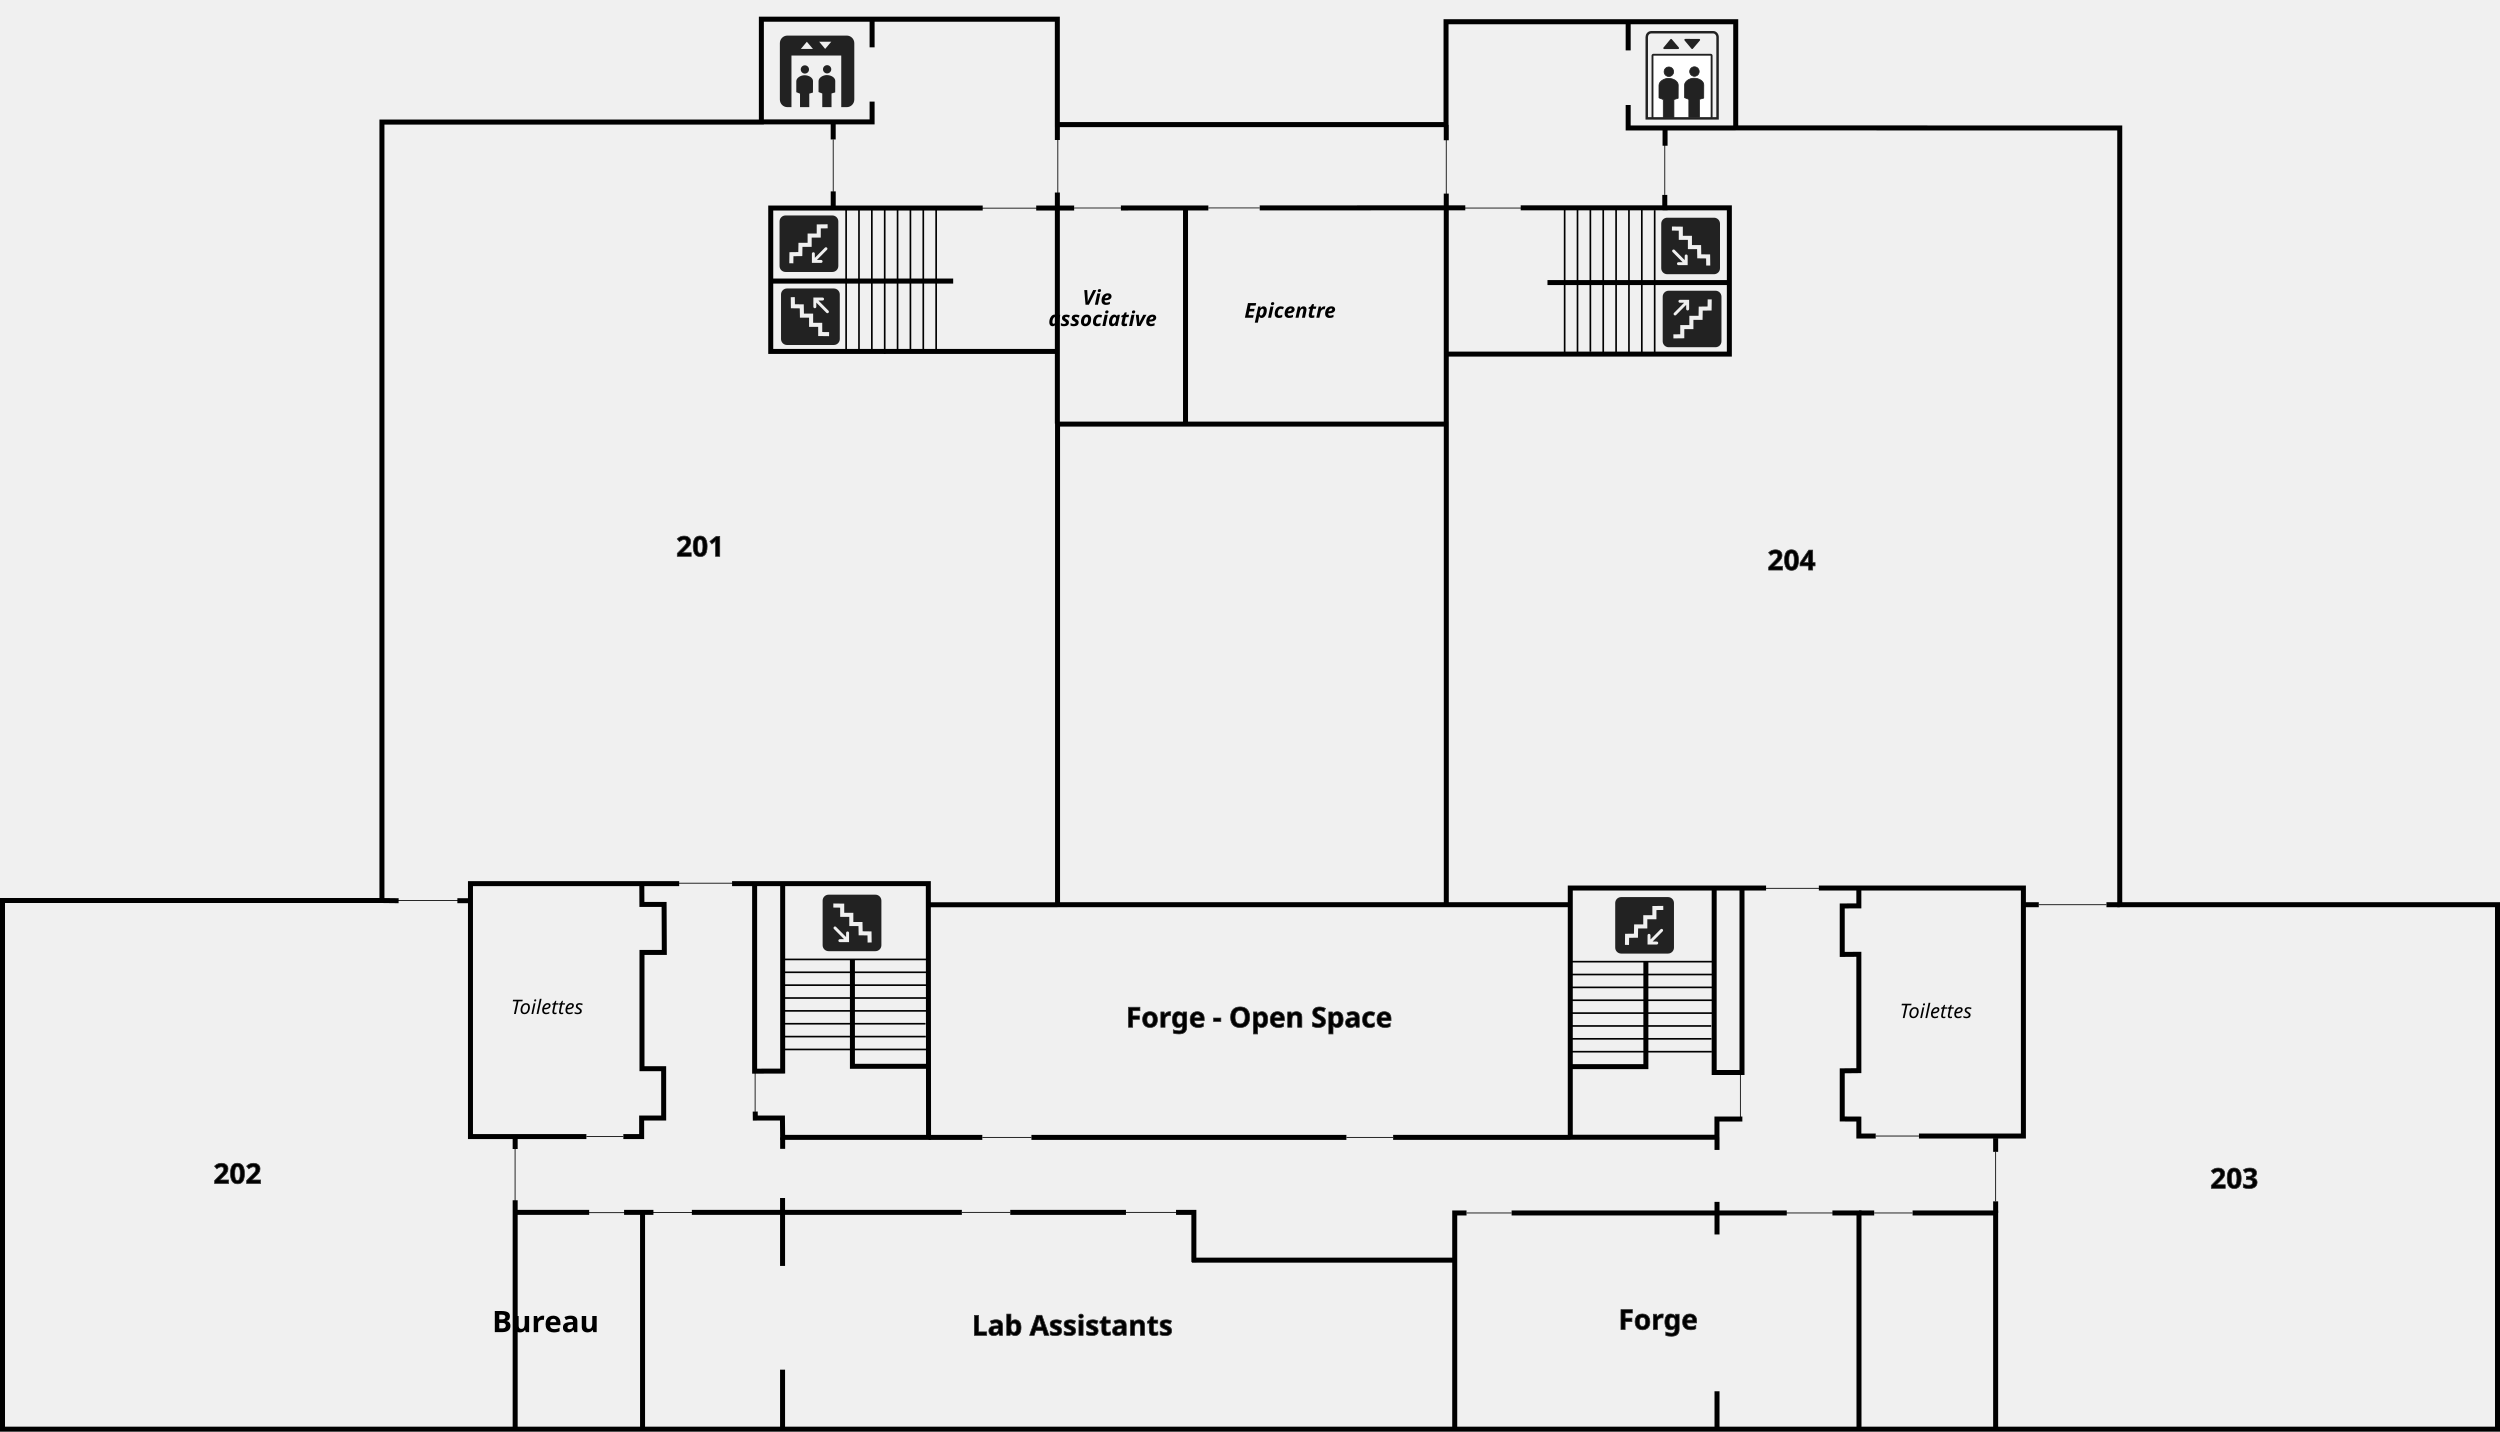
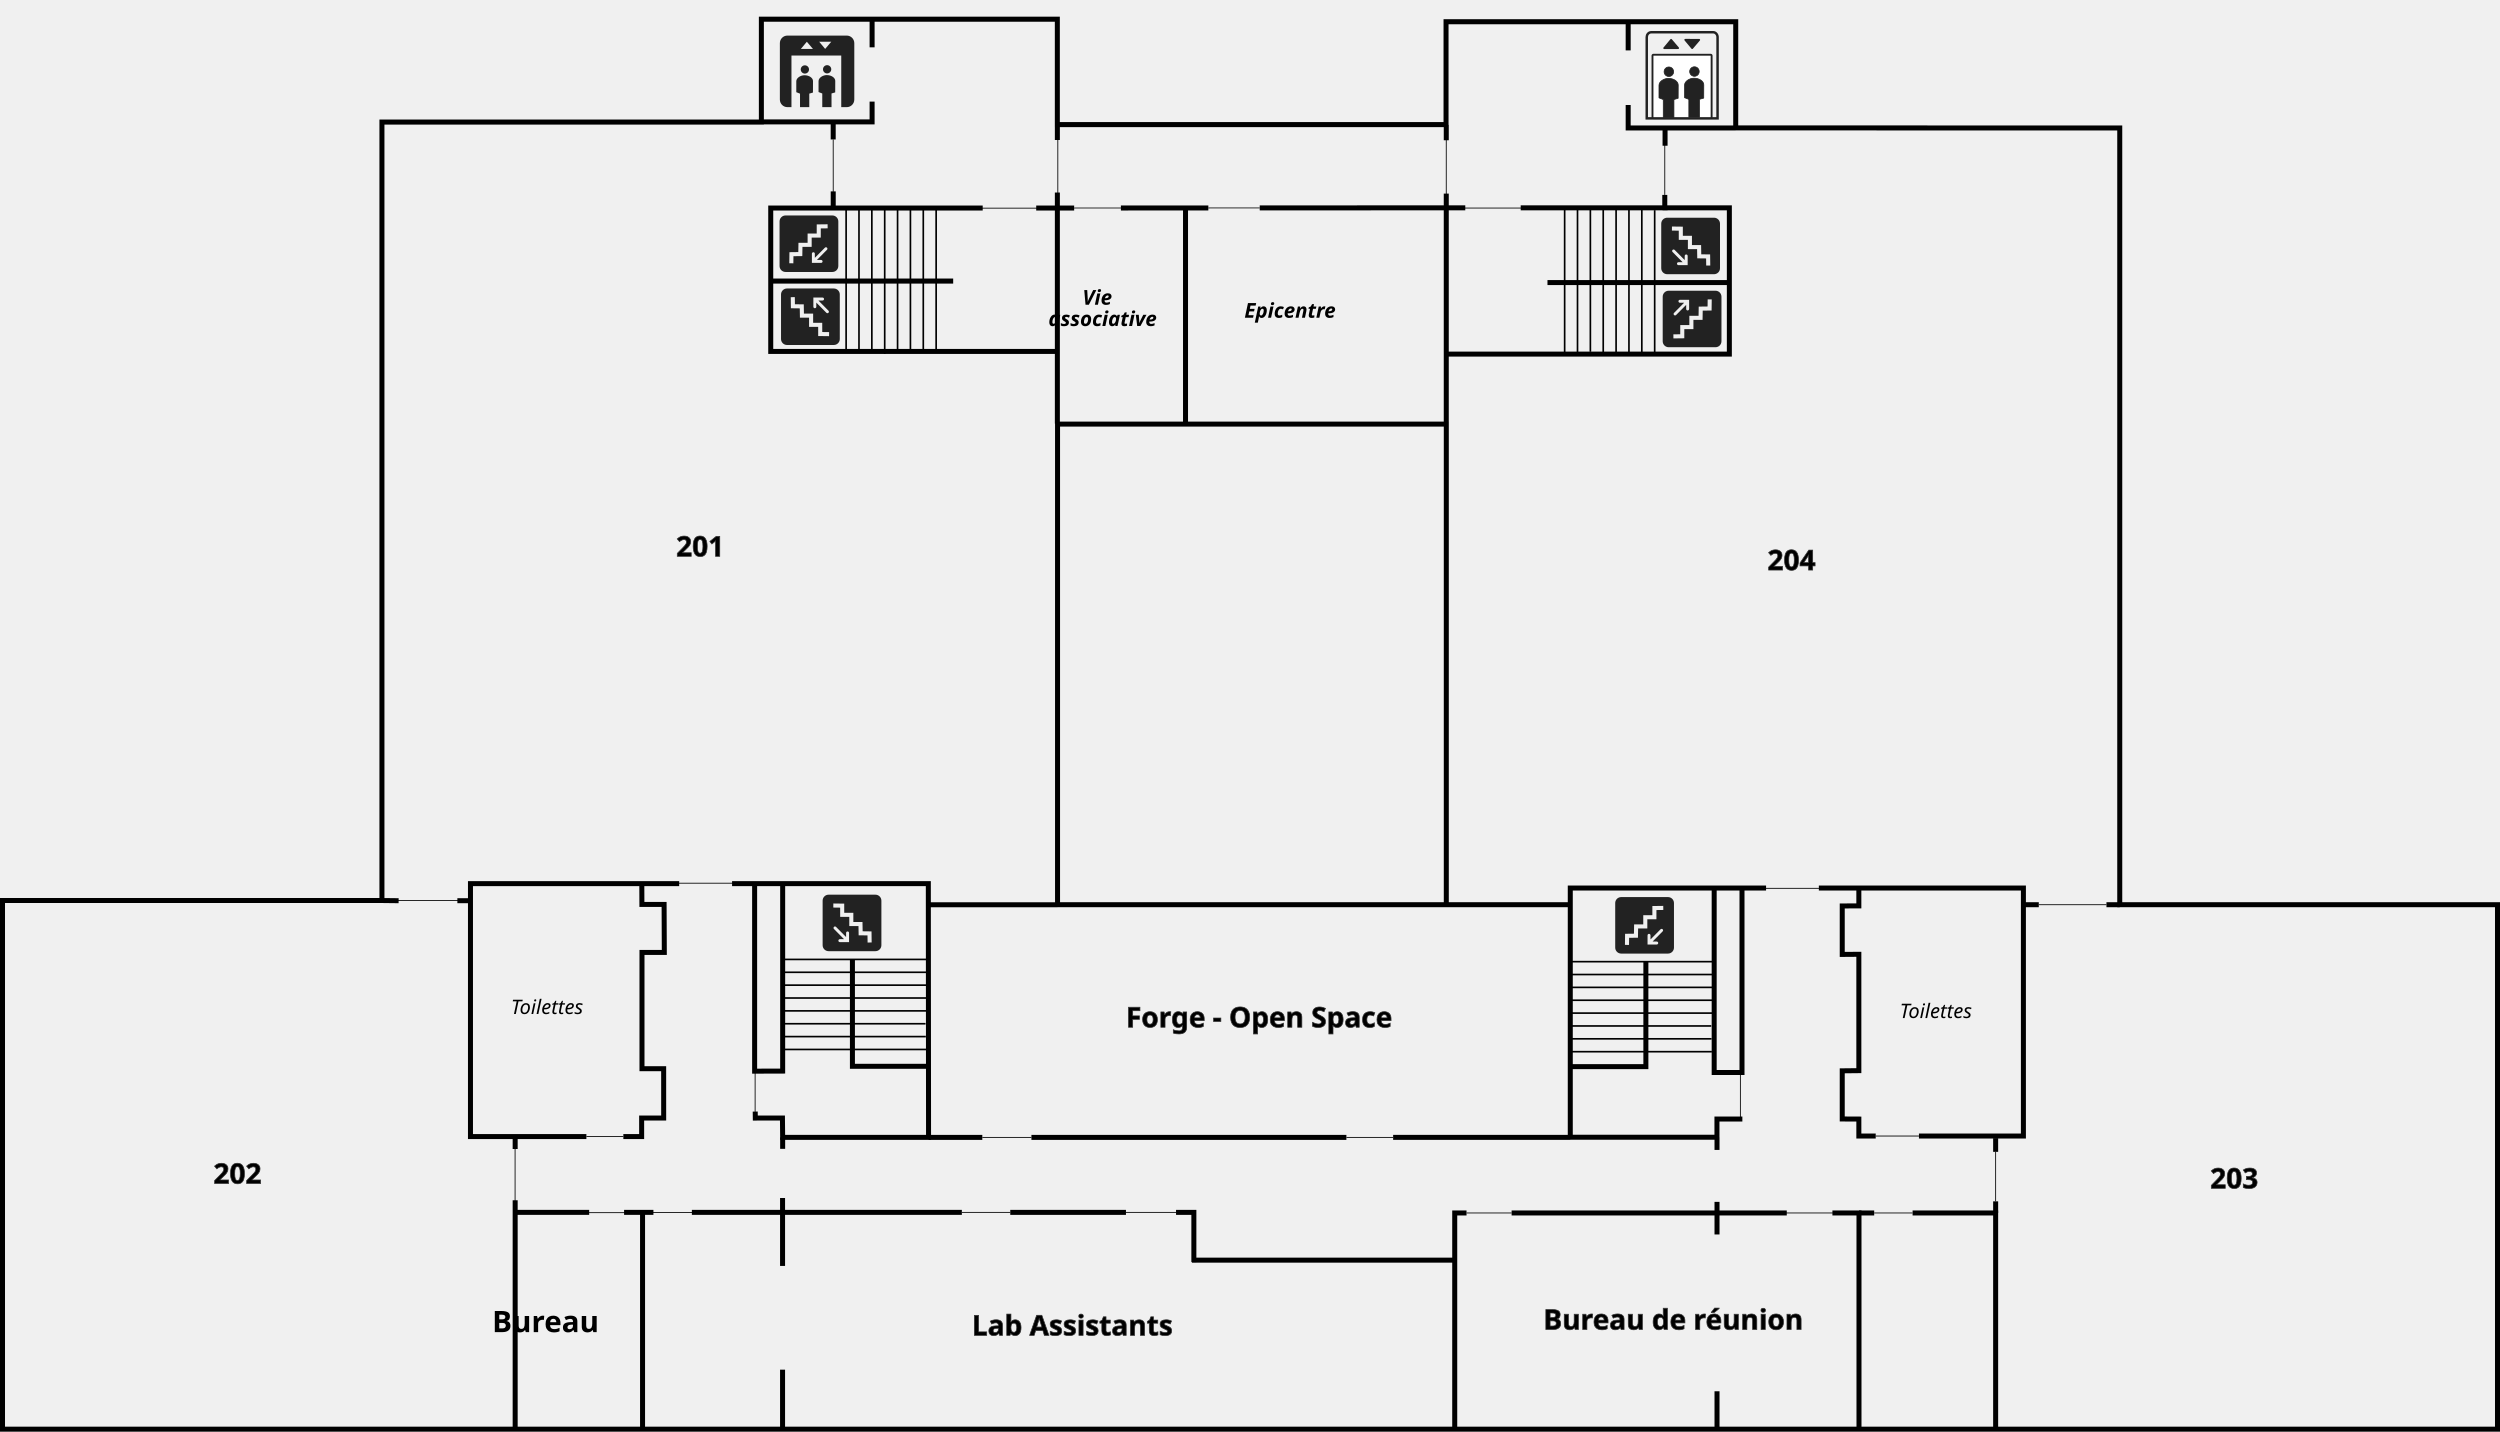
<svg xmlns="http://www.w3.org/2000/svg" xmlns:xlink="http://www.w3.org/1999/xlink" width="100%" height="100%" viewBox="0 0 2995.041 1715.44" id="svg2" version="1.1">
  <defs id="defs4">
    <linearGradient id="linearGradient15662">
      <stop style="stop-color:#ffffff;stop-opacity:0;" offset="0" id="stop15664" />
      <stop style="stop-color:#f8f8f8;stop-opacity:1;" offset="1" id="stop15666" />
    </linearGradient>
    <linearGradient id="linearGradient259">
      <stop style="stop-color:#e0e0e0;stop-opacity:1;" offset="0" id="stop260" />
      <stop id="stop4886" offset="0.405" style="stop-color:#ffffff;stop-opacity:1;" />
      <stop id="stop4884" offset="0.534" style="stop-color:#cdcdcd;stop-opacity:1;" />
      <stop style="stop-color:#494949;stop-opacity:1;" offset="1" id="stop261" />
    </linearGradient>
    <linearGradient id="linearGradient4668">
      <stop style="stop-color:#8e8d87;stop-opacity:1;" offset="0" id="stop4670" />
      <stop id="stop4676" offset="0.276" style="stop-color:#cbc9c1;stop-opacity:1;" />
      <stop style="stop-color:#8e8d87;stop-opacity:1;" offset="1" id="stop4672" />
    </linearGradient>
    <linearGradient id="linearGradient4688">
      <stop style="stop-color:#666666;stop-opacity:1;" offset="0" id="stop4690" />
      <stop style="stop-color:#000000;stop-opacity:0;" offset="1" id="stop4692" />
    </linearGradient>
    <linearGradient id="linearGradient4698">
      <stop style="stop-color:#fffffd;stop-opacity:1;" offset="0" id="stop4700" />
      <stop id="stop4706" offset="0.5" style="stop-color:#bbbbb9;stop-opacity:1;" />
      <stop style="stop-color:#000000;stop-opacity:1;" offset="1" id="stop4702" />
    </linearGradient>
    <linearGradient id="linearGradient4733">
      <stop style="stop-color:#000000;stop-opacity:0.237;" offset="0" id="stop4735" />
      <stop style="stop-color:#000000;stop-opacity:0;" offset="1" id="stop4737" />
    </linearGradient>
    <linearGradient id="linearGradient4741">
      <stop style="stop-color:#dcdcda;stop-opacity:1;" offset="0" id="stop4743" />
      <stop style="stop-color:#bab9b7;stop-opacity:1;" offset="1" id="stop4745" />
    </linearGradient>
    <linearGradient id="linearGradient4762">
      <stop id="stop4764" offset="0" style="stop-color:#ffffff;stop-opacity:0.124;" />
      <stop style="stop-color:#ffffff;stop-opacity:1;" offset="0.103" id="stop4768" />
      <stop id="stop4766" offset="1" style="stop-color:#ffffff;stop-opacity:0;" />
    </linearGradient>
    <clipPath id="clip0-5-8-2-3">
      <rect y="0" x="0" id="rect3978-5-8-5-6" height="615" width="613" />
    </clipPath>
    <clipPath id="clip0-5-8-2-3-2">
      <rect y="0" x="0" id="rect3978-5-8-5-6-9" height="615" width="613" />
    </clipPath>
  </defs>
  <g id="layer1" transform="translate(621.216,68.64813)">
    <text xml:space="preserve" style="font-style:normal;font-weight:normal;line-height:0%;font-family:sans-serif;letter-spacing:0px;word-spacing:0px;fill:#000000;fill-opacity:1;stroke:none" x="-9.091" y="1146.16" id="text3029">
      <tspan id="tspan3031" x="-9.091" y="1146.16" style="font-style:italic;font-variant:normal;font-weight:normal;font-stretch:normal;font-size:24px;line-height:1.25;font-family:'Atkinson Hyperlegible';-inkscape-font-specification:'Atkinson Hyperlegible Italic'">Toilettes</tspan>
    </text>
    <path id="path3883" style="fill:none;stroke:#000000;stroke-width:2;stroke-linecap:butt;stroke-linejoin:miter;stroke-miterlimit:4;stroke-opacity:1;stroke-dasharray:none" d="m 1258.929,1191.291 170.714,0 m -170.357,-107.857 170.714,0 m -172.5,15.408 172.5,0 m -171.429,15.408 172.143,0 m -172.857,15.408 172.857,0 m -172.143,15.408 173.214,0 m -172.857,15.408 170,0 m -170.714,15.408 171.071,0" />
    <path id="path3883-7" style="fill:none;stroke:#000000;stroke-width:2;stroke-linecap:butt;stroke-linejoin:miter;stroke-miterlimit:4;stroke-opacity:1;stroke-dasharray:none" d="m 317.589,1188.618 170.714,0 m -170.357,-107.857 170.714,0 m -172.5,15.408 172.5,0 m -171.429,15.408 172.143,0 m -172.857,15.408 172.857,0 m -172.143,15.408 173.214,0 m -172.857,15.408 170,0 m -170.714,15.408 171.071,0" />
    <path id="path3883-7-4" style="fill:none;stroke:#000000;stroke-width:2;stroke-linecap:butt;stroke-linejoin:miter;stroke-miterlimit:4;stroke-opacity:1;stroke-dasharray:none" d="m 392.45,182.465 0,170.714 m 107.857,-170.357 0,170.714 m -15.408,-172.5 0,172.5 m -15.408,-171.429 0,172.143 m -15.408,-172.857 0,172.857 m -15.408,-172.143 0,173.214 m -15.408,-172.857 0,170 m -15.408,-170.714 0,171.071" />
    <path id="path3883-7-45" style="fill:none;stroke:#000000;stroke-width:2;stroke-linecap:butt;stroke-linejoin:miter;stroke-miterlimit:4;stroke-opacity:1;stroke-dasharray:none" d="m 1253.256,182.793 0,170.714 m 107.857,-170.357 0,170.714 m -15.408,-172.5 0,172.5 m -15.408,-171.429 0,172.143 m -15.408,-172.857 0,172.857 m -15.408,-172.143 0,173.214 m -15.408,-172.857 0,170 m -15.408,-170.714 0,171.071" />
    <path style="fill:none;stroke:#000000;stroke-width:1px;stroke-linecap:butt;stroke-linejoin:miter;stroke-opacity:1" d="m 811.91,1058.083 65.912,0" id="path4283" transform="translate(-621.216,-68.64813)" />
    <path id="path4198" transform="translate(-621.216,-68.64813)" style="fill:none;stroke:#000000;stroke-width:6;stroke-linecap:butt;stroke-linejoin:miter;stroke-miterlimit:4;stroke-dasharray:none;stroke-opacity:1" d="m 1420.274,507.297 v -258.327 m -962.706,829.857 19.978,0.237 m 70.382,0 h 15.453 M 1994.768,153.057 v 21.529 m 0,77.55 v -3.164 m -140.874,89.538 h 218.087 m -340.106,-89.538 h 23.55 m 66.408,0 h 249.958 v 175.261 H 1732.381 M 2079.369,153.31 h -128.794 v -27.534 m 0,-65.391 V 26.03 m -952.394,120.337 v 20.714 m 0,84.286 v -2.143 m 268.75,0 h -25.536 m -64.107,0 H 923.359 v 171.786 h 343.572 M 911.573,146.01 h 133.214 v -24.286 m 0,-65 V 23.153 m 836.591,1254.659 h 90.409 v -126.269 m -859.857,125.895 h -90.714 v -128.571 m -83.572,-90.714 v 225 l -33.58,0.115 -0.009,-225.669 m 0.714,274.095 0.104,7.765 32.516,-0.028 0.242,23.17 174.782,0.017 -0.267,-304.009 H 877.034 m -63.387,0 H 563.634 v 303.046 h 138.866 m 44.286,0 h 21.91 v -22.223 l 26.402,0.013 -0.025,-59.124 h -25.964 V 1141.035 h 26.75 l -0.26,-57.486 -26.589,0.01 -0.116,-26.208 M 1266.737,149.017 v 18.695 m 0,62.938 v 276.795 M 1732.644,149.582 v 18.446 m 0,63.875 v 276.607 m -465.704,575.414 h -154.192 m 620.401,-0.061 h 149.686 m -150.148,0 V 508.077 h -465.734 v 575.787 z m 320.922,-18.183 v 219.203 l 33.335,-0.018 v -220.195 m -417.943,297.947 h 212.214 m -943.699,72.621 v 81.396 m 0,124.249 v 71.295 M 769.787,1453.154 v 259.286 M 617.552,1452.444 h 88.286 m 41.819,0 h 35.15 m 46.057,0 h 323.453 m -535.144,257.715 v -272.236 m 0,-61.367 v -14.9 m 1609.919,350.784 V 1453.154 h -31.826 m -54.683,0 h -329.652 m 276.452,-112.5 h -30.452 v 21.786 h -175.714 v -298.571 h 234.558 m 63.236,0 h 245.063 v 297.143 l -125.144,-0.028 m -51.786,-0.012 h -20.213 v -20.312 l -19.903,-0.105 v -57.684 l 19.899,-0.211 v -139.401 l -19.899,0.148 v -58.053 l 19.899,-0.094 v -20.203 m -169.916,297.49 v 15.077 m 0,62.22 v 39.027 m 0,187.888 v 44.975 M 2539.493,153.311 v 930.553 h 452.548 v 628.315 H 3 V 1078.814 H 457.569 V 146.24 H 912.137 V 23.002 h 354.563 v 126.269 h 465.68 V 26.032 h 347.049 l -0.018,127.201 z M 1141.93,336.726 H 922.95" />
    <path id="path3107" transform="translate(-621.216,-68.64814)" style="fill:none;stroke:#000000;stroke-width:1px;stroke-linecap:butt;stroke-linejoin:miter;stroke-opacity:1" d="m 617.077,1439.289 v -64.776 M 2085,1341.154 v -56.786 m -1180.357,49.286 v -51.071 M 1175.714,249.368 h 67.143 m 24.43,-87.715 v 78.214 m 727.143,-86 v 79.643 m -240.328,15.738 h 68.943 m -90.409,-14.871 v -76.548 m 381.973,906.395 h 66.786 m -42.143,388.928 h 56.607 m -1414.107,-0.536 h 49.821 m -127.143,0.179 h 44.286 M 473.795,1078.836 h 80.246" />
    <a xlink:href="kb-voltaire-f3.svg" transform="translate(364.443,344.4876)" id="a1820-2">
      <g id="g1779-6" transform="matrix(2.242849,0,0,2.242849,820.2758,-867.3743)">
        <path style="fill:none;stroke:#222222;stroke-width:1.323;stroke-linecap:butt;stroke-linejoin:miter;stroke-miterlimit:4;stroke-dasharray:none;stroke-opacity:1" d="M 112.236,265.75 H 74.411 v -43.415 c 0,-1.194 0.856,-2.592 2.491,-2.592 h 32.994 c 1.425,0 2.348,1.373 2.348,2.582 z" id="path1676-5" />
        <rect style="fill:#ffffff;fill-opacity:1;stroke:#222222;stroke-width:2.022;stroke-linecap:round;stroke-linejoin:round;stroke-miterlimit:4;stroke-dasharray:none;stroke-opacity:1;paint-order:markers stroke fill" id="rect1588-0-8-3-3" width="30.571" height="32.832" x="77.986" y="232.268" rx="0" />
        <path style="fill:#222222;fill-opacity:1;stroke:#222222;stroke-width:1;stroke-linecap:butt;stroke-linejoin:round;stroke-miterlimit:4;stroke-dasharray:none;stroke-opacity:1" d="m 94.997,223.799 3.681,4.417 3.744,-4.396 z" id="path1605-1-3-5" />
        <path style="fill:#222222;fill-opacity:1;stroke:#222222;stroke-width:1;stroke-linecap:butt;stroke-linejoin:round;stroke-miterlimit:4;stroke-dasharray:none;stroke-opacity:1" d="m 83.745,228.238 3.681,-4.417 3.744,4.396 z" id="path1605-2-4-8-2" />
        <path style="fill:#222222;fill-opacity:1;stroke:#222222;stroke-width:0.395;stroke-linecap:butt;stroke-linejoin:round;stroke-miterlimit:4;stroke-dasharray:none;stroke-opacity:1" d="m 83.241,255.695 v 9.54 h 5.684 v -9.556 l 2.259,-0.658 0.033,-7.07 c 0.009,-1.912 -2.35,-3.553 -5.201,-3.557 -2.508,-0.003 -5.065,1.714 -5.065,3.681 v 6.723 z" id="path1011-82-7-9" />
        <circle style="fill:#222222;fill-opacity:1;stroke:#222222;stroke-width:0.395;stroke-linecap:round;stroke-linejoin:round;stroke-miterlimit:4;stroke-dasharray:none;stroke-opacity:1;paint-order:markers stroke fill" id="path1013-7-0-7" cx="86.224" cy="240.836" r="2.538" />
        <path style="fill:#222222;fill-opacity:1;stroke:#222222;stroke-width:0.395;stroke-linecap:butt;stroke-linejoin:round;stroke-miterlimit:4;stroke-dasharray:none;stroke-opacity:1" d="m 96.903,255.595 v 9.54 h 5.684 v -9.556 l 2.259,-0.658 0.033,-7.07 c 0.009,-1.912 -2.35,-3.553 -5.201,-3.557 -2.508,-0.003 -5.065,1.714 -5.065,3.681 v 6.723 z" id="path1011-8-3-8-2" />
        <circle style="fill:#222222;fill-opacity:1;stroke:#222222;stroke-width:0.395;stroke-linecap:round;stroke-linejoin:round;stroke-miterlimit:4;stroke-dasharray:none;stroke-opacity:1;paint-order:markers stroke fill" id="path1013-5-5-5-4" cx="99.886" cy="240.737" r="2.538" />
      </g>
    </a>
    <path style="fill:none;stroke:#000000;stroke-width:6;stroke-linecap:butt;stroke-linejoin:miter;stroke-opacity:1;stroke-miterlimit:4;stroke-dasharray:none" d="M 614.448,1293.97 H 991.786" id="path1065" />
    <path style="fill:none;stroke:#000000;stroke-width:1px;stroke-linecap:butt;stroke-linejoin:miter;stroke-opacity:1" d="m 555.612,1293.97 58.836,0" id="path1067" />
    <path style="fill:none;stroke:#000000;stroke-width:1px;stroke-linecap:butt;stroke-linejoin:miter;stroke-opacity:1" d="m 991.786,1293.97 h 56" id="path1069" />
    <path style="fill:none;stroke:#000000;stroke-width:6;stroke-linecap:butt;stroke-linejoin:miter;stroke-opacity:1;stroke-miterlimit:4;stroke-dasharray:none" d="m 316.416,1293.953 v 13.731" id="path1071" />
    <path style="fill:none;stroke:#000000;stroke-width:6;stroke-linecap:butt;stroke-linejoin:miter;stroke-opacity:1;stroke-miterlimit:4;stroke-dasharray:none" d="m 491.198,1293.97 h 64.414" id="path1073" />
    <path style="fill:none;stroke:#000000;stroke-width:6;stroke-linecap:butt;stroke-linejoin:miter;stroke-opacity:1;stroke-miterlimit:4;stroke-dasharray:none" d="m 589.1,1383.795 h 138.598" id="path1075" />
    <path style="fill:none;stroke:#000000;stroke-width:6;stroke-linecap:butt;stroke-linejoin:miter;stroke-miterlimit:4;stroke-dasharray:none;stroke-opacity:1" d="m 787.698,1383.795 h 21.358 v 59.615" id="path1077" />
    <path style="fill:none;stroke:#000000;stroke-width:6;stroke-linecap:butt;stroke-linejoin:miter;stroke-miterlimit:4;stroke-dasharray:none;stroke-opacity:1" d="M 806.817,1441.025 H 1121.8" id="path1083" />
    <path style="fill:none;stroke:#000000;stroke-width:6;stroke-linecap:butt;stroke-linejoin:miter;stroke-opacity:1;stroke-miterlimit:4;stroke-dasharray:none" d="m 1121.572,1644.115 v -259.609 h 14.142" id="path1085" />
    <path style="fill:none;stroke:#000000;stroke-width:1px;stroke-linecap:butt;stroke-linejoin:miter;stroke-opacity:1" d="m 531.1,1383.795 h 58" id="path1087" />
    <path style="fill:none;stroke:#000000;stroke-width:1px;stroke-linecap:butt;stroke-linejoin:miter;stroke-opacity:1" d="m 727.698,1383.795 h 60" id="path1089" />
    <path style="fill:none;stroke:#000000;stroke-width:1px;stroke-linecap:butt;stroke-linejoin:miter;stroke-opacity:1" d="m 1135.714,1384.506 h 54" id="path1093" />
    <path style="fill:none;stroke:#000000;stroke-width:6;stroke-linecap:butt;stroke-linejoin:miter;stroke-opacity:1;stroke-miterlimit:4;stroke-dasharray:none" d="m 1605.876,1384.506 h 18.225" id="path1097" />
    <path style="fill:none;stroke:#000000;stroke-width:6;stroke-linecap:butt;stroke-linejoin:miter;stroke-opacity:1;stroke-miterlimit:4;stroke-dasharray:none" d="m 1670.101,1384.506 h 99.5 v 259.56" id="path1099" />
    <path style="fill:none;stroke:#000000;stroke-width:1px;stroke-linecap:butt;stroke-linejoin:miter;stroke-opacity:1" d="m 1670.101,1384.506 h -46" id="path1101" />
    <text xml:space="preserve" style="font-style:normal;font-weight:normal;line-height:0%;font-family:sans-serif;letter-spacing:0px;word-spacing:0px;fill:#000000;fill-opacity:1;stroke:none" x="1654.707" y="1150.973" id="text3029-2">
      <tspan id="tspan3031-9" x="1654.707" y="1150.973" style="font-style:italic;font-variant:normal;font-weight:normal;font-stretch:normal;font-size:24px;line-height:1.25;font-family:'Atkinson Hyperlegible';-inkscape-font-specification:'Atkinson Hyperlegible Italic'">Toilettes</tspan>
    </text>
    <path style="fill:none;stroke:#000000;stroke-width:6;stroke-linecap:butt;stroke-linejoin:miter;stroke-miterlimit:4;stroke-dasharray:none;stroke-opacity:1" d="m 645.714,180.576 19.928,-0.019 m 55.998,-0.016 104.754,-0.06 m 61.557,-0.03 222.708,-0.126" id="path1018" />
    <path style="fill:none;stroke:#000000;stroke-width:1px;stroke-linecap:butt;stroke-linejoin:miter;stroke-opacity:1" d="m 665.642,180.557 57.998,-0.016" id="path1020" />
    <a id="a11761" xlink:href="forge" xlink:type="room">
      <text xml:space="preserve" style="font-style:normal;font-variant:normal;font-weight:bold;font-stretch:normal;font-size:33.55px;line-height:0%;font-family:'Atkinson Hyperlegible';-inkscape-font-specification:'Atkinson Hyperlegible, Bold';font-variant-ligatures:normal;font-variant-caps:normal;font-variant-numeric:normal;font-variant-east-asian:normal;letter-spacing:0px;word-spacing:0px;display:inline;fill:#000000;fill-opacity:1;stroke:#333333;stroke-width:0.839;stroke-opacity:1" x="727.727" y="1161.998" id="text5325">
        <tspan id="tspan1" x="727.727" y="1161.998">Forge - Open Space</tspan>
      </text>
    </a>
    <a id="a7491" xlink:href="201" xlink:type="room">
      <text xml:space="preserve" style="font-style:normal;font-variant:normal;font-weight:bold;font-stretch:normal;font-size:33.55px;line-height:0%;font-family:'Atkinson Hyperlegible';-inkscape-font-specification:'Atkinson Hyperlegible Bold';letter-spacing:0px;word-spacing:0px;display:inline;fill:#000000;fill-opacity:1;stroke:#333333;stroke-width:0.839;stroke-opacity:1" x="188.815" y="597.834" id="text5325-12">
        <tspan id="tspan5327-4" x="188.815" y="597.834" style="font-style:normal;font-variant:normal;font-weight:bold;font-stretch:normal;font-size:33.55px;line-height:1.25;font-family:'Atkinson Hyperlegible';-inkscape-font-specification:'Atkinson Hyperlegible Bold';stroke:#333333;stroke-width:0.839;stroke-opacity:1">201</tspan>
      </text>
    </a>
    <a id="a11346" xlink:href="202" xlink:type="room">
      <text xml:space="preserve" style="font-style:normal;font-variant:normal;font-weight:bold;font-stretch:normal;font-size:33.55px;line-height:0%;font-family:'Atkinson Hyperlegible';-inkscape-font-specification:'Atkinson Hyperlegible Bold';letter-spacing:0px;word-spacing:0px;display:inline;fill:#000000;fill-opacity:1;stroke:#333333;stroke-width:0.839;stroke-opacity:1" x="-365.476" y="1349.254" id="text5325-12-5">
        <tspan id="tspan5327-4-3" x="-365.476" y="1349.254" style="font-style:normal;font-variant:normal;font-weight:bold;font-stretch:normal;font-size:33.55px;line-height:1.25;font-family:'Atkinson Hyperlegible';-inkscape-font-specification:'Atkinson Hyperlegible Bold';stroke:#333333;stroke-width:0.839;stroke-opacity:1">202</tspan>
      </text>
    </a>
    <a id="a12042" xlink:href="203" xlink:type="room">
      <text xml:space="preserve" style="font-style:normal;font-variant:normal;font-weight:bold;font-stretch:normal;font-size:33.55px;line-height:0%;font-family:'Atkinson Hyperlegible';-inkscape-font-specification:'Atkinson Hyperlegible Bold';letter-spacing:0px;word-spacing:0px;display:inline;fill:#000000;fill-opacity:1;stroke:#333333;stroke-width:0.839;stroke-opacity:1" x="2026.611" y="1354.969" id="text5325-12-5-5">
        <tspan id="tspan5327-4-3-6" x="2026.611" y="1354.969" style="font-style:normal;font-variant:normal;font-weight:bold;font-stretch:normal;font-size:33.55px;line-height:1.25;font-family:'Atkinson Hyperlegible';-inkscape-font-specification:'Atkinson Hyperlegible Bold';stroke:#333333;stroke-width:0.839;stroke-opacity:1">203</tspan>
      </text>
    </a>
    <a id="a7627" xlink:href="204" xlink:type="room">
      <text xml:space="preserve" style="font-style:normal;font-variant:normal;font-weight:bold;font-stretch:normal;font-size:33.55px;line-height:0%;font-family:'Atkinson Hyperlegible';-inkscape-font-specification:'Atkinson Hyperlegible Bold';letter-spacing:0px;word-spacing:0px;display:inline;fill:#000000;fill-opacity:1;stroke:#333333;stroke-width:0.839;stroke-opacity:1" x="1496.29" y="614.29" id="text5325-12-5-5-4">
        <tspan id="tspan5327-4-3-6-5" x="1496.29" y="614.29" style="font-style:normal;font-variant:normal;font-weight:bold;font-stretch:normal;font-size:33.55px;line-height:1.25;font-family:'Atkinson Hyperlegible';-inkscape-font-specification:'Atkinson Hyperlegible Bold';stroke:#333333;stroke-width:0.839;stroke-opacity:1">204</tspan>
      </text>
    </a>
    <a id="a11622" xlink:href="lab-assistant" xlink:type="room">
      <text xml:space="preserve" style="font-style:normal;font-variant:normal;font-weight:bold;font-stretch:normal;font-size:33.55px;line-height:0%;font-family:'Atkinson Hyperlegible';-inkscape-font-specification:'Atkinson Hyperlegible Bold';letter-spacing:0px;word-spacing:0px;display:inline;fill:#000000;fill-opacity:1;stroke:#333333;stroke-width:0.839;stroke-opacity:1" x="543.075" y="1531.129" id="text5325-1">
        <tspan id="tspan5327-7" x="543.075" y="1531.129" style="font-style:normal;font-variant:normal;font-weight:bold;font-stretch:normal;font-size:33.55px;line-height:1.25;font-family:'Atkinson Hyperlegible';-inkscape-font-specification:'Atkinson Hyperlegible Bold';stroke:#333333;stroke-width:0.839;stroke-opacity:1">Lab Assistants</tspan>
      </text>
    </a>
    <a id="a11901" xlink:href="forge" xlink:type="room">
-       <text xml:space="preserve" style="font-style:normal;font-variant:normal;font-weight:bold;font-stretch:normal;font-size:33.55px;line-height:0%;font-family:'Atkinson Hyperlegible';-inkscape-font-specification:'Atkinson Hyperlegible Bold';letter-spacing:0px;word-spacing:0px;display:inline;fill:#000000;fill-opacity:1;stroke:#333333;stroke-width:0.839;stroke-opacity:1" x="1317.711" y="1524.152" id="text5325-1-1">
-         <tspan id="tspan5327-7-9" x="1317.711" y="1524.152" style="font-style:normal;font-variant:normal;font-weight:bold;font-stretch:normal;font-size:33.55px;line-height:1.25;font-family:'Atkinson Hyperlegible';-inkscape-font-specification:'Atkinson Hyperlegible Bold';stroke:#333333;stroke-width:0.839;stroke-opacity:1">Forge</tspan>
+       <text xml:space="preserve" style="font-style:normal;font-variant:normal;font-weight:bold;font-stretch:normal;font-size:33.55px;line-height:0%;font-family:'Atkinson Hyperlegible';-inkscape-font-specification:'Atkinson Hyperlegible, Bold';font-variant-ligatures:normal;font-variant-caps:normal;font-variant-numeric:normal;font-variant-east-asian:normal;letter-spacing:0px;word-spacing:0px;display:inline;fill:#000000;fill-opacity:1;stroke:#333333;stroke-width:0.839;stroke-opacity:1" x="1227.727" y="1524.152" id="text5325-1-1">
+         <tspan id="tspan2" x="1227.727" y="1524.152">Bureau de réunion</tspan>
      </text>
    </a>
    <path style="fill:none;stroke:#000000;stroke-width:1px;stroke-linecap:butt;stroke-linejoin:miter;stroke-opacity:1" d="M 376.998,160.638 V 180.459" id="path7596" />
    <path style="fill:none;stroke:#000000;stroke-width:6;stroke-linecap:butt;stroke-linejoin:miter;stroke-miterlimit:4;stroke-dasharray:none;stroke-opacity:1" d="M 376.998,160.638 V 180.459" id="path7598" />
    <path style="fill:none;stroke:#000000;stroke-width:1px;stroke-linecap:butt;stroke-linejoin:miter;stroke-opacity:1" d="m 376.964,98.434 0.034,62.204" id="path9247" />
    <path style="fill:none;stroke:#000000;stroke-width:1px;stroke-linecap:butt;stroke-linejoin:miter;stroke-opacity:1" d="m 826.395,180.48 61.557,-0.03" id="path9249" />
    <path style="fill:none;stroke:#000000;stroke-width:1px;stroke-linecap:butt;stroke-linejoin:miter;stroke-opacity:1" d="M 81.284,1293.007 H 125.57" id="path12341" />
    <path style="fill:none;stroke:#000000;stroke-width:1px;stroke-linecap:butt;stroke-linejoin:miter;stroke-opacity:1" d="m 1677.713,1292.335 -51.786,-0.012" id="path19231" />
    <path style="fill:none;stroke:#000000;stroke-width:6;stroke-linecap:butt;stroke-linejoin:miter;stroke-miterlimit:4;stroke-dasharray:none;stroke-opacity:1" d="m 1769.601,1294.863 v 16.428 m 0,59.286 v 13.929" id="path19233" />
    <path style="fill:none;stroke:#000000;stroke-width:1px;stroke-linecap:butt;stroke-linejoin:miter;stroke-opacity:1" d="m 1769.601,1370.577 v -59.286" id="path19834" />
    <path style="fill:none;stroke:#000000;stroke-width:6;stroke-linecap:butt;stroke-linejoin:miter;stroke-miterlimit:4;stroke-dasharray:none;stroke-opacity:1" d="m 1918.277,1015.217 h -15.922 m -81.072,0 h -17.857" id="path20132" />
    <path style="fill:none;stroke:#000000;stroke-width:1px;stroke-linecap:butt;stroke-linejoin:miter;stroke-opacity:1" d="m 1821.284,1015.217 h 81.072" id="path20470" />
    <path style="fill:none;stroke:#000000;stroke-width:6;stroke-linecap:butt;stroke-linejoin:miter;stroke-opacity:1;stroke-miterlimit:4;stroke-dasharray:none" d="m 1373.214,164.862 v 16.49" id="path20472" />
    <a id="a11341" xlink:href="bureau" xlink:type="room">
      <text xml:space="preserve" style="font-style:normal;font-weight:normal;font-size:35.402px;line-height:36.086px;font-family:sans-serif;letter-spacing:0px;word-spacing:0px;display:inline;fill:#000000;fill-opacity:1;stroke:none;stroke-width:1.207" x="73.8" y="1527.241" id="text4011-5-7-6-2-3">
        <tspan x="73.8" y="1527.241" style="font-style:normal;font-variant:normal;font-weight:bold;font-stretch:normal;font-size:35.402px;font-family:'Atkinson Hyperlegible';-inkscape-font-specification:'Atkinson Hyperlegible Bold';text-align:center;text-anchor:middle;stroke-width:1.207" id="tspan1376-7">Bureau</tspan>
        <tspan x="73.8" y="1563.991" style="font-style:normal;font-variant:normal;font-weight:bold;font-stretch:normal;font-size:35.402px;font-family:'Atkinson Hyperlegible';-inkscape-font-specification:'Atkinson Hyperlegible Bold';text-align:center;text-anchor:middle;stroke-width:1.207" id="tspan1382-5" />
      </text>
    </a>
    <a id="a7093" xlink:href="vie-asso" xlink:type="room">
      <text xml:space="preserve" style="font-style:normal;font-weight:normal;font-size:24.604px;line-height:25.079px;font-family:sans-serif;letter-spacing:0px;word-spacing:0px;display:inline;fill:#000000;fill-opacity:1;stroke:none;stroke-width:0.839" x="722.072" y="296.393" id="text4011-5-7-6-2-3-4">
        <tspan x="722.072" y="296.393" style="font-style:italic;font-variant:normal;font-weight:bold;font-stretch:normal;font-size:24.604px;font-family:'Atkinson Hyperlegible';-inkscape-font-specification:'Atkinson Hyperlegible Bold Italic';text-align:center;text-anchor:middle;stroke-width:0.839" id="tspan1382-5-5">Vie</tspan>
        <tspan x="722.072" y="321.933" style="font-style:italic;font-variant:normal;font-weight:bold;font-stretch:normal;font-size:24.604px;font-family:'Atkinson Hyperlegible';-inkscape-font-specification:'Atkinson Hyperlegible Bold Italic';text-align:center;text-anchor:middle;stroke-width:0.839" id="tspan4104">associative</tspan>
      </text>
    </a>
    <a id="a7089" xlink:href="epicentre" xlink:type="room">
      <text xml:space="preserve" style="font-style:normal;font-weight:normal;font-size:24.604px;line-height:25.079px;font-family:sans-serif;letter-spacing:0px;word-spacing:0px;display:inline;fill:#000000;fill-opacity:1;stroke:none;stroke-width:0.839" x="946.603" y="312.02" id="text4011-5-7-6-2-3-4-4">
        <tspan x="946.603" y="312.02" style="font-style:italic;font-variant:normal;font-weight:bold;font-stretch:normal;font-size:24.604px;font-family:'Atkinson Hyperlegible';-inkscape-font-specification:'Atkinson Hyperlegible Bold Italic';text-align:center;text-anchor:middle;stroke-width:0.839" id="tspan4104-3">Epicentre</tspan>
      </text>
    </a>
    <a id="a3836" xlink:href="kb-voltaire-f1.svg" xlink:type="icon" transform="matrix(-1,0,0,1,1225.957,339.0488)">
      <path id="rect1968-4-8-75-3" d="m -151.095,734.712 c -3.977,0 -7.178,-3.201 -7.178,-7.178 v -53.336 c 0,-3.977 3.201,-7.18 7.178,-7.18 h 56.045 c 3.977,0 7.178,3.203 7.178,7.18 v 53.336 c 0,3.977 -3.201,7.178 -7.178,7.178 z m 46.686,-10.369 4.873,-0.061 -0.166,-13.27 -10.631,-0.135 -0.186,-11.105 h -10.957 v -11.074 h -10.906 l -0.025,-10.955 -13.021,-0.166 -0.062,4.871 8.223,0.105 0.025,11.018 h 10.895 v 11.074 h 11.039 l 0.184,11.043 10.611,0.137 z m -33.223,-0.496 h 11.018 v -11.018 a 1.766,1.766 0 0 0 -1.766,-1.766 1.766,1.766 0 0 0 -1.766,1.766 v 4.963 l -12.059,-12.17 a 1.766,1.766 0 0 0 -1.246,-0.523 1.766,1.766 0 0 0 -1.25,0.512 1.766,1.766 0 0 0 -0.012,2.496 l 12.096,12.209 h -5.016 a 1.766,1.766 0 0 0 -1.766,1.766 1.766,1.766 0 0 0 1.766,1.766 z" class="icon-stairs" style="display:inline;fill:#222222;fill-opacity:1;stroke:none;stroke-width:3.812;stroke-linecap:round;stroke-linejoin:round;stroke-miterlimit:4;stroke-dasharray:none;stroke-opacity:1;paint-order:markers stroke fill" />
    </a>
    <a id="a3836-5" xlink:href="kb-voltaire-f1.svg" xlink:type="icon" transform="translate(522.5742,336.1698)">
      <path id="rect1968-4-8-75-3-4" d="m -151.095,734.712 c -3.977,0 -7.178,-3.201 -7.178,-7.178 v -53.336 c 0,-3.977 3.201,-7.18 7.178,-7.18 h 56.045 c 3.977,0 7.178,3.203 7.178,7.18 v 53.336 c 0,3.977 -3.201,7.178 -7.178,7.178 z m 46.686,-10.369 4.873,-0.061 -0.166,-13.27 -10.631,-0.135 -0.186,-11.105 h -10.957 v -11.074 h -10.906 l -0.025,-10.955 -13.021,-0.166 -0.062,4.871 8.223,0.105 0.025,11.018 h 10.895 v 11.074 h 11.039 l 0.184,11.043 10.611,0.137 z m -33.223,-0.496 h 11.018 v -11.018 a 1.766,1.766 0 0 0 -1.766,-1.766 1.766,1.766 0 0 0 -1.766,1.766 v 4.963 l -12.059,-12.17 a 1.766,1.766 0 0 0 -1.246,-0.523 1.766,1.766 0 0 0 -1.25,0.512 1.766,1.766 0 0 0 -0.012,2.496 l 12.096,12.209 h -5.016 a 1.766,1.766 0 0 0 -1.766,1.766 1.766,1.766 0 0 0 1.766,1.766 z" class="icon-stairs" style="display:inline;fill:#222222;fill-opacity:1;stroke:none;stroke-width:3.812;stroke-linecap:round;stroke-linejoin:round;stroke-miterlimit:4;stroke-dasharray:none;stroke-opacity:1;paint-order:markers stroke fill" />
    </a>
    <a id="a3836-3" xlink:href="kb-voltaire-f1.svg" xlink:type="icon" transform="translate(1527.245,-474.8495)">
      <path id="rect1968-4-8-75-3-8" d="m -151.095,734.712 c -3.977,0 -7.178,-3.201 -7.178,-7.178 v -53.336 c 0,-3.977 3.201,-7.18 7.178,-7.18 h 56.045 c 3.977,0 7.178,3.203 7.178,7.18 v 53.336 c 0,3.977 -3.201,7.178 -7.178,7.178 z m 46.686,-10.369 4.873,-0.061 -0.166,-13.27 -10.631,-0.135 -0.186,-11.105 h -10.957 v -11.074 h -10.906 l -0.025,-10.955 -13.021,-0.166 -0.062,4.871 8.223,0.105 0.025,11.018 h 10.895 v 11.074 h 11.039 l 0.184,11.043 10.611,0.137 z m -33.223,-0.496 h 11.018 v -11.018 a 1.766,1.766 0 0 0 -1.766,-1.766 1.766,1.766 0 0 0 -1.766,1.766 v 4.963 l -12.059,-12.17 a 1.766,1.766 0 0 0 -1.246,-0.523 1.766,1.766 0 0 0 -1.25,0.512 1.766,1.766 0 0 0 -0.012,2.496 l 12.096,12.209 h -5.016 a 1.766,1.766 0 0 0 -1.766,1.766 1.766,1.766 0 0 0 1.766,1.766 z" class="icon-stairs" style="display:inline;fill:#222222;fill-opacity:1;stroke:none;stroke-width:3.812;stroke-linecap:round;stroke-linejoin:round;stroke-miterlimit:4;stroke-dasharray:none;stroke-opacity:1;paint-order:markers stroke fill" />
    </a>
    <a id="a3836-1" xlink:href="kb-voltaire-f3.svg" xlink:type="icon" transform="matrix(1,0,0,-1,1528.999,1014.36)">
      <path id="rect1968-4-8-75-3-1" d="m -151.095,734.712 c -3.977,0 -7.178,-3.201 -7.178,-7.178 v -53.336 c 0,-3.977 3.201,-7.18 7.178,-7.18 h 56.045 c 3.977,0 7.178,3.203 7.178,7.18 v 53.336 c 0,3.977 -3.201,7.178 -7.178,7.178 z m 46.686,-10.369 4.873,-0.061 -0.166,-13.27 -10.631,-0.135 -0.186,-11.105 h -10.957 v -11.074 h -10.906 l -0.025,-10.955 -13.021,-0.166 -0.062,4.871 8.223,0.105 0.025,11.018 h 10.895 v 11.074 h 11.039 l 0.184,11.043 10.611,0.137 z m -33.223,-0.496 h 11.018 v -11.018 a 1.766,1.766 0 0 0 -1.766,-1.766 1.766,1.766 0 0 0 -1.766,1.766 v 4.963 l -12.059,-12.17 a 1.766,1.766 0 0 0 -1.246,-0.523 1.766,1.766 0 0 0 -1.25,0.512 1.766,1.766 0 0 0 -0.012,2.496 l 12.096,12.209 h -5.016 a 1.766,1.766 0 0 0 -1.766,1.766 1.766,1.766 0 0 0 1.766,1.766 z" class="icon-stairs" style="display:inline;fill:#222222;fill-opacity:1;stroke:none;stroke-width:3.812;stroke-linecap:round;stroke-linejoin:round;stroke-miterlimit:4;stroke-dasharray:none;stroke-opacity:1;paint-order:markers stroke fill" />
    </a>
    <a id="a3836-3-0" xlink:href="kb-voltaire-f1.svg" xlink:type="icon" transform="matrix(-1,0,0,1,224.8337,-477.5385)">
      <path id="rect1968-4-8-75-3-8-4" d="m -151.095,734.712 c -3.977,0 -7.178,-3.201 -7.178,-7.178 v -53.336 c 0,-3.977 3.201,-7.18 7.178,-7.18 h 56.045 c 3.977,0 7.178,3.203 7.178,7.18 v 53.336 c 0,3.977 -3.201,7.178 -7.178,7.178 z m 46.686,-10.369 4.873,-0.061 -0.166,-13.27 -10.631,-0.135 -0.186,-11.105 h -10.957 v -11.074 h -10.906 l -0.025,-10.955 -13.021,-0.166 -0.062,4.871 8.223,0.105 0.025,11.018 h 10.895 v 11.074 h 11.039 l 0.184,11.043 10.611,0.137 z m -33.223,-0.496 h 11.018 v -11.018 a 1.766,1.766 0 0 0 -1.766,-1.766 1.766,1.766 0 0 0 -1.766,1.766 v 4.963 l -12.059,-12.17 a 1.766,1.766 0 0 0 -1.246,-0.523 1.766,1.766 0 0 0 -1.25,0.512 1.766,1.766 0 0 0 -0.012,2.496 l 12.096,12.209 h -5.016 a 1.766,1.766 0 0 0 -1.766,1.766 1.766,1.766 0 0 0 1.766,1.766 z" class="icon-stairs" style="display:inline;fill:#222222;fill-opacity:1;stroke:none;stroke-width:3.812;stroke-linecap:round;stroke-linejoin:round;stroke-miterlimit:4;stroke-dasharray:none;stroke-opacity:1;paint-order:markers stroke fill" />
    </a>
    <a id="a3836-1-5" xlink:href="kb-voltaire-f3.svg" xlink:type="icon" transform="rotate(180,113.2943,505.8354)">
      <path id="rect1968-4-8-75-3-1-3" d="m -151.095,734.712 c -3.977,0 -7.178,-3.201 -7.178,-7.178 v -53.336 c 0,-3.977 3.201,-7.18 7.178,-7.18 h 56.045 c 3.977,0 7.178,3.203 7.178,7.18 v 53.336 c 0,3.977 -3.201,7.178 -7.178,7.178 z m 46.686,-10.369 4.873,-0.061 -0.166,-13.27 -10.631,-0.135 -0.186,-11.105 h -10.957 v -11.074 h -10.906 l -0.025,-10.955 -13.021,-0.166 -0.062,4.871 8.223,0.105 0.025,11.018 h 10.895 v 11.074 h 11.039 l 0.184,11.043 10.611,0.137 z m -33.223,-0.496 h 11.018 v -11.018 a 1.766,1.766 0 0 0 -1.766,-1.766 1.766,1.766 0 0 0 -1.766,1.766 v 4.963 l -12.059,-12.17 a 1.766,1.766 0 0 0 -1.246,-0.523 1.766,1.766 0 0 0 -1.25,0.512 1.766,1.766 0 0 0 -0.012,2.496 l 12.096,12.209 h -5.016 a 1.766,1.766 0 0 0 -1.766,1.766 1.766,1.766 0 0 0 1.766,1.766 z" class="icon-stairs" style="display:inline;fill:#222222;fill-opacity:1;stroke:none;stroke-width:3.812;stroke-linecap:round;stroke-linejoin:round;stroke-miterlimit:4;stroke-dasharray:none;stroke-opacity:1;paint-order:markers stroke fill" />
    </a>
    <a id="a7790" xlink:href="kb-voltaire-f3.svg" transform="matrix(1.266646,0,0,1.266646,-199.7268,-107.8556)" xlink:type="icon" style="display:inline">
      <path id="rect1968-4-8-75-3-0" style="fill:#222222;fill-opacity:1;stroke:none;stroke-width:3.812;stroke-linecap:round;stroke-linejoin:round;stroke-miterlimit:4;stroke-dasharray:none;stroke-opacity:1;paint-order:markers stroke fill" class="icon-stairs" d="m 412.027,64.605 c -3.977,0 -7.178,3.201 -7.178,7.178 v 53.336 c 0,3.977 3.201,7.18 7.178,7.18 h 3.789 V 83.451 h 47.09 v 48.848 h 5.166 c 3.977,0 7.178,-3.203 7.178,-7.18 V 71.783 c 0,-3.977 -3.201,-7.178 -7.178,-7.178 z m 29.992,5.801 11.438,0.033 -5.768,6.771 z m -11.66,0.033 5.768,6.771 -11.439,0.033 z m 19.191,22.146 a 3.91,3.91 0 0 0 -3.91,3.91 3.91,3.91 0 0 0 3.91,3.91 3.91,3.91 0 0 0 3.91,-3.91 3.91,3.91 0 0 0 -3.91,-3.91 z m -21.045,0.152 a 3.91,3.91 0 0 0 -3.91,3.91 3.91,3.91 0 0 0 3.91,3.91 3.91,3.91 0 0 0 3.91,-3.91 3.91,3.91 0 0 0 -3.91,-3.91 z m 20.725,9.236 c -3.863,-0.005 -7.803,2.641 -7.803,5.67 v 10.355 l 3.527,1.383 v 12.916 h 8.756 v -12.941 l 3.479,-1.014 0.051,-10.891 c 0.014,-2.945 -3.619,-5.472 -8.01,-5.479 z m -21.045,0.152 c -3.863,-0.005 -7.803,2.641 -7.803,5.67 v 10.355 l 3.527,1.383 v 12.764 h 8.756 v -12.789 l 3.479,-1.014 0.051,-10.891 c 0.014,-2.945 -3.619,-5.472 -8.01,-5.479 z" />
    </a>
  </g>
</svg>
